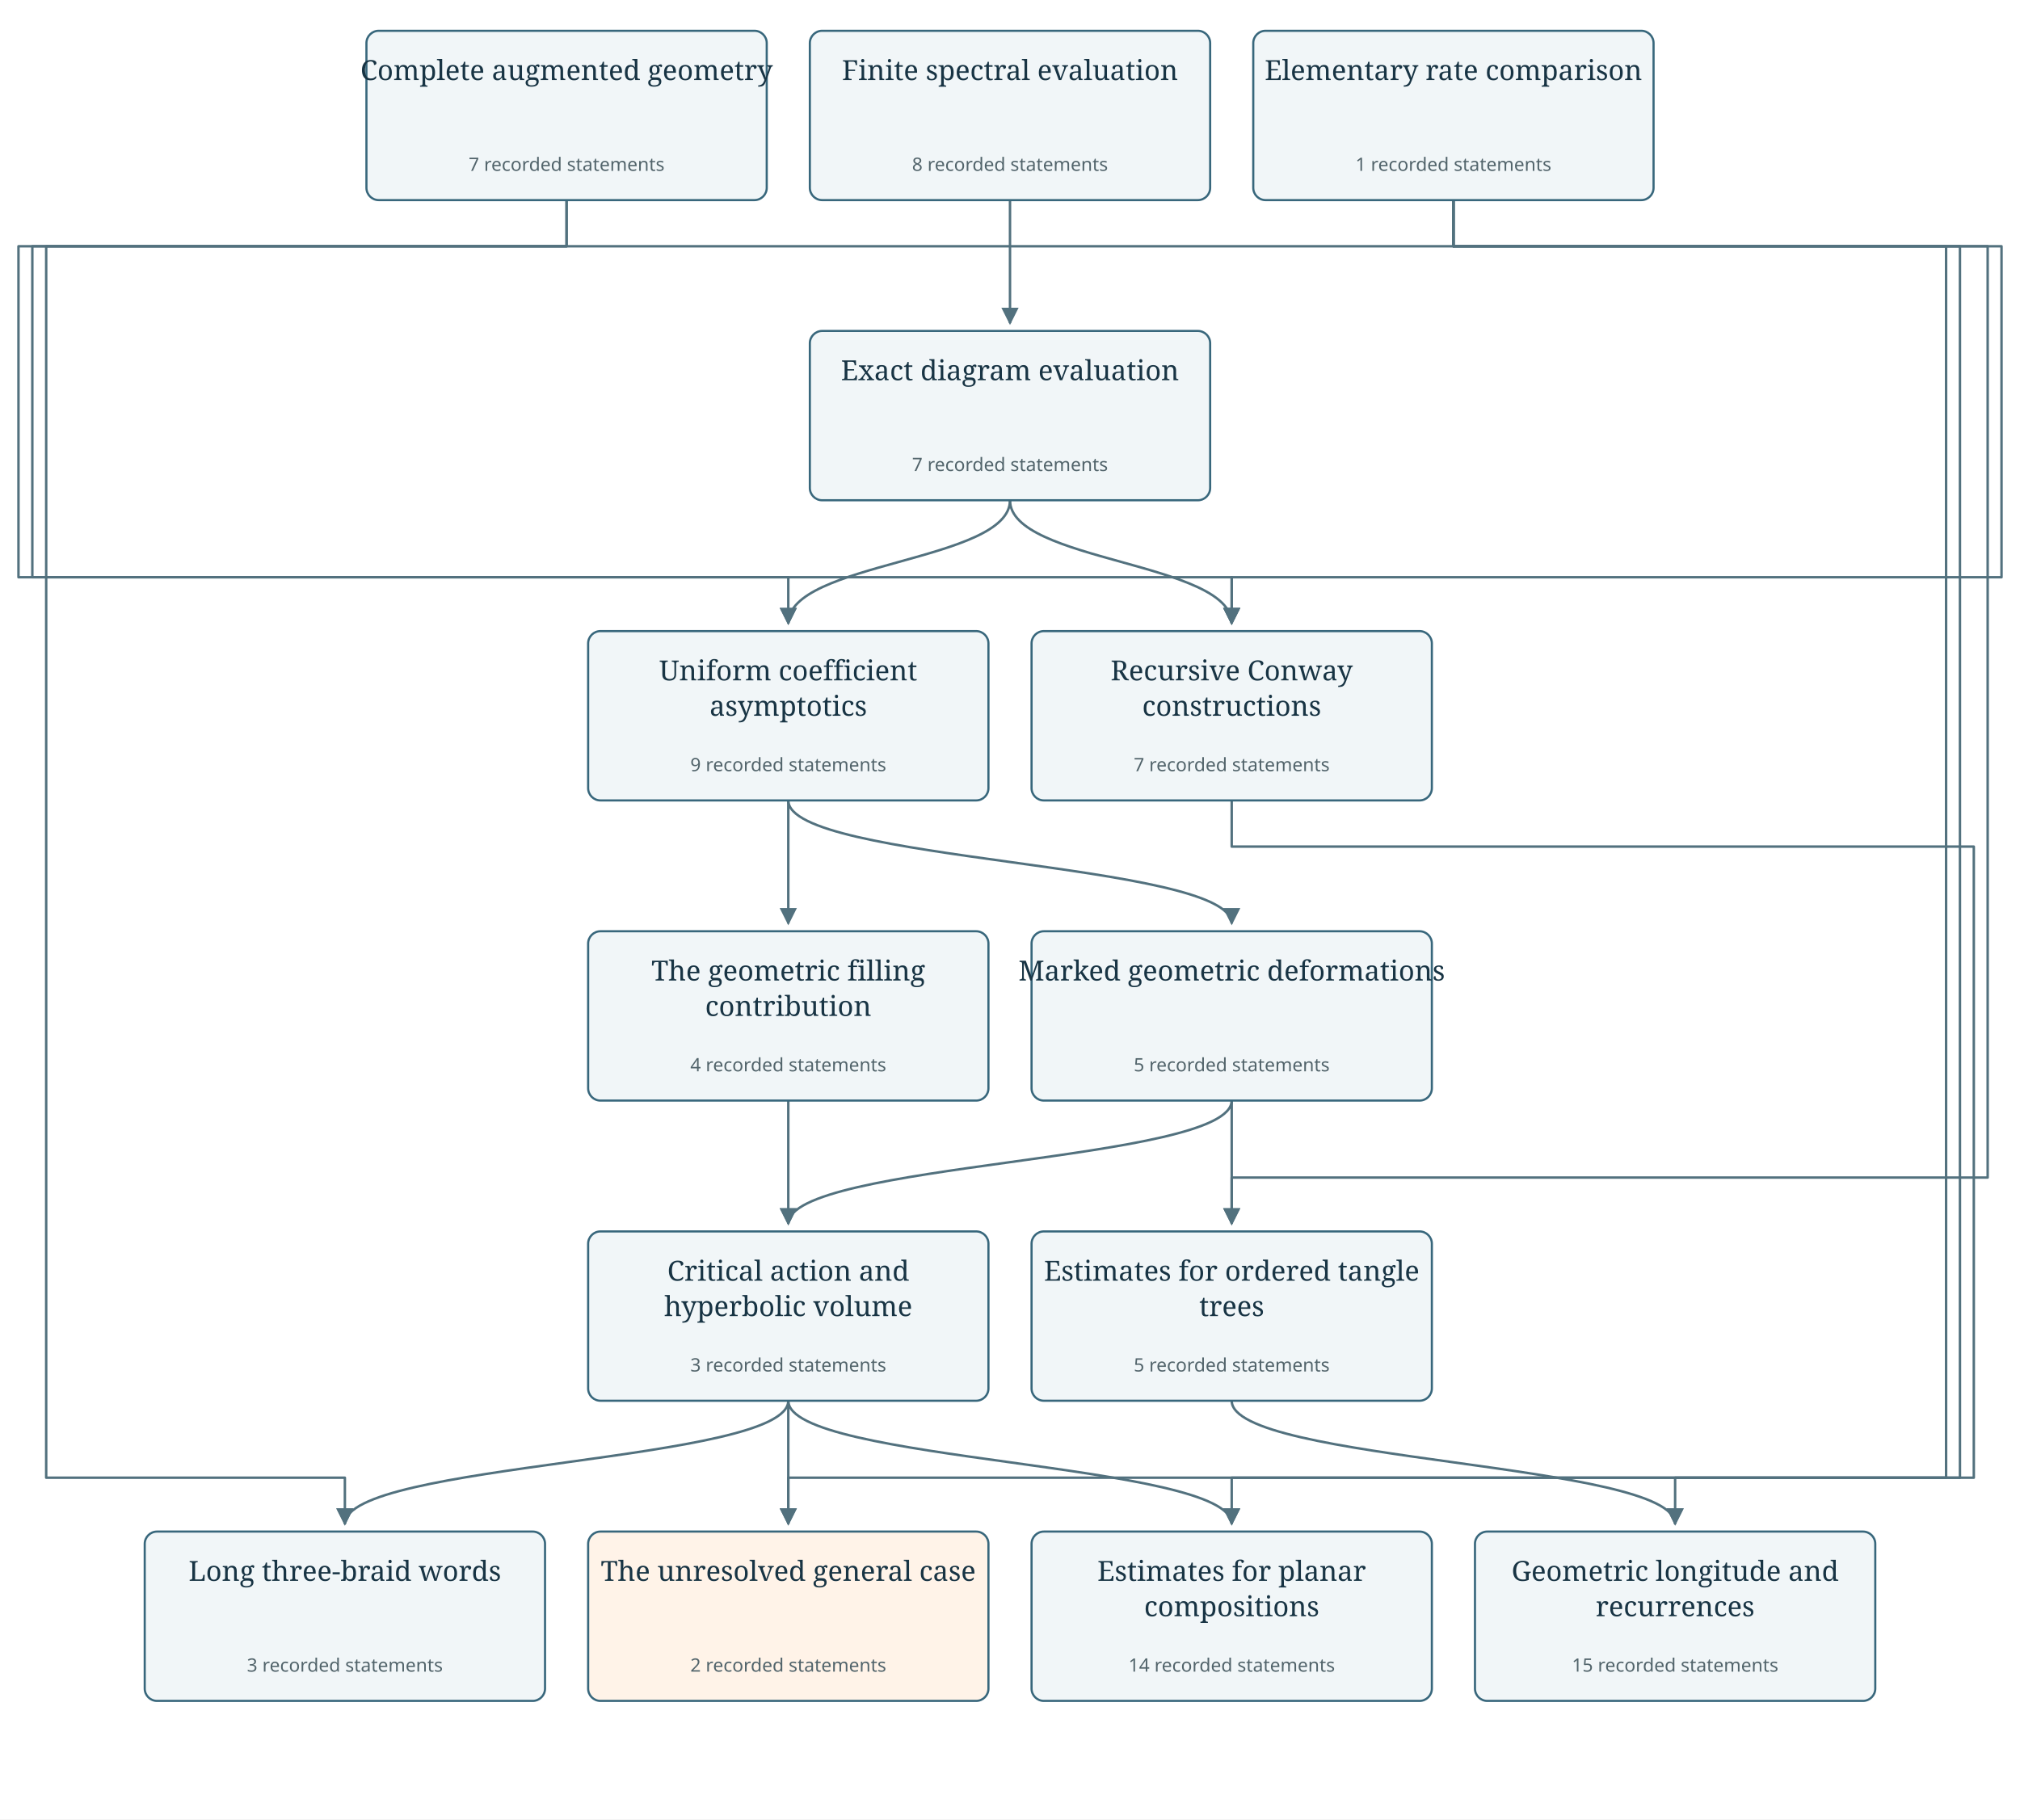
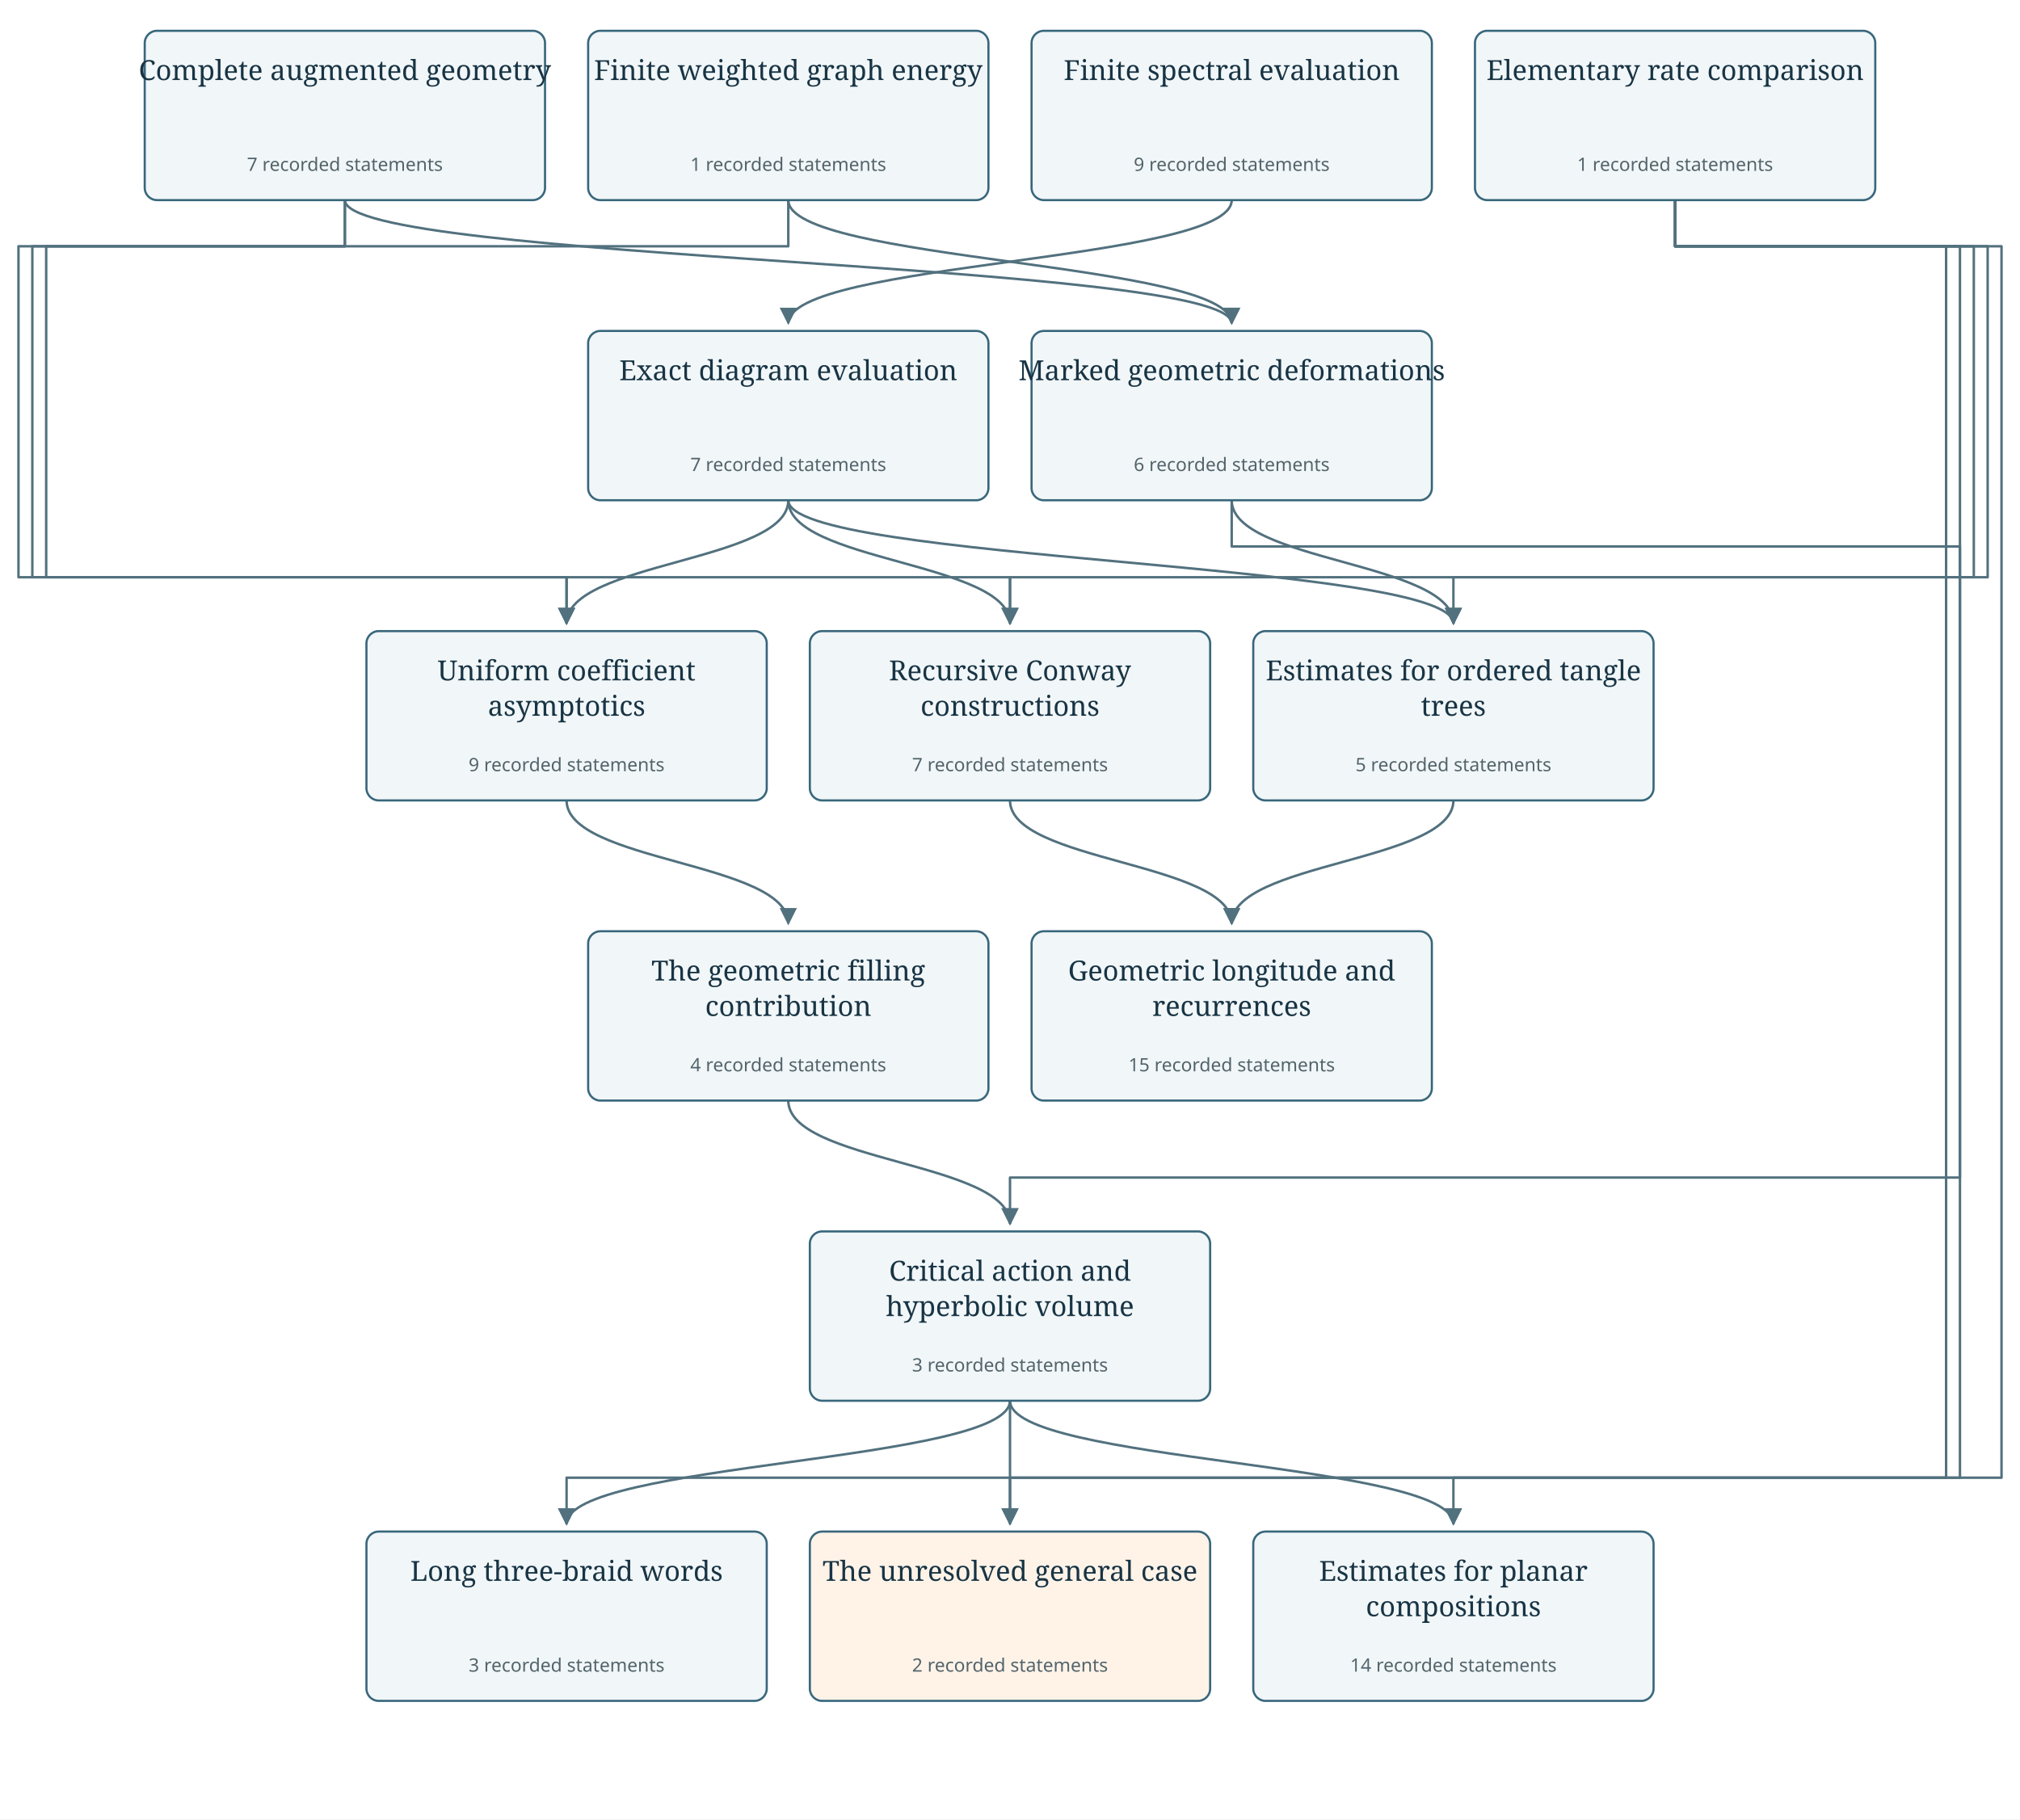
<svg xmlns="http://www.w3.org/2000/svg" viewBox="0 0 1312 1182" role="img" aria-labelledby="graph-title graph-desc">
  <defs>
    <marker id="arrow" viewBox="0 0 10 10" refX="9" refY="5" markerWidth="7" markerHeight="7" orient="auto-start-reverse">
      <path d="M0 0 L10 5 L0 10z" fill="#52717e" />
    </marker>
  </defs>
  <rect width="100%" height="100%" fill="white" />
-   <path d="M512.0 910 C512.0 950.0 224.0 950.0 224.0 990" fill="none" stroke="#52717e" stroke-width="1.6" stroke-linejoin="round" marker-end="url(#arrow)" />
-   <path d="M512.0 910 C512.0 950.0 512.0 950.0 512.0 990" fill="none" stroke="#52717e" stroke-width="1.6" stroke-linejoin="round" marker-end="url(#arrow)" />
-   <path d="M512.0 910 C512.0 950.0 800.0 950.0 800.0 990" fill="none" stroke="#52717e" stroke-width="1.6" stroke-linejoin="round" marker-end="url(#arrow)" />
-   <path d="M512.0 715 C512.0 755.0 512.0 755.0 512.0 795" fill="none" stroke="#52717e" stroke-width="1.6" stroke-linejoin="round" marker-end="url(#arrow)" />
-   <path d="M368.0 130 V160 H12 V375 H512.0 V405" fill="none" stroke="#52717e" stroke-width="1.6" stroke-linejoin="round" marker-end="url(#arrow)" />
-   <path d="M368.0 130 V160 H21 V375 H800.0 V405" fill="none" stroke="#52717e" stroke-width="1.6" stroke-linejoin="round" marker-end="url(#arrow)" />
-   <path d="M656.0 325 C656.0 365.0 512.0 365.0 512.0 405" fill="none" stroke="#52717e" stroke-width="1.6" stroke-linejoin="round" marker-end="url(#arrow)" />
-   <path d="M656.0 325 C656.0 365.0 800.0 365.0 800.0 405" fill="none" stroke="#52717e" stroke-width="1.6" stroke-linejoin="round" marker-end="url(#arrow)" />
-   <path d="M656.0 130 C656.0 170.0 656.0 170.0 656.0 210" fill="none" stroke="#52717e" stroke-width="1.6" stroke-linejoin="round" marker-end="url(#arrow)" />
-   <path d="M944.0 130 V160 H30 V960 H224.0 V990" fill="none" stroke="#52717e" stroke-width="1.6" stroke-linejoin="round" marker-end="url(#arrow)" />
-   <path d="M944.0 130 V160 H1273 V960 H512.0 V990" fill="none" stroke="#52717e" stroke-width="1.6" stroke-linejoin="round" marker-end="url(#arrow)" />
-   <path d="M944.0 130 V160 H1264 V960 H800.0 V990" fill="none" stroke="#52717e" stroke-width="1.6" stroke-linejoin="round" marker-end="url(#arrow)" />
-   <path d="M944.0 130 V160 H1300 V375 H800.0 V405" fill="none" stroke="#52717e" stroke-width="1.6" stroke-linejoin="round" marker-end="url(#arrow)" />
-   <path d="M944.0 130 V160 H1291 V765 H800.0 V795" fill="none" stroke="#52717e" stroke-width="1.6" stroke-linejoin="round" marker-end="url(#arrow)" />
-   <path d="M512.0 520 C512.0 560.0 512.0 560.0 512.0 600" fill="none" stroke="#52717e" stroke-width="1.6" stroke-linejoin="round" marker-end="url(#arrow)" />
-   <path d="M512.0 520 C512.0 560.0 800.0 560.0 800.0 600" fill="none" stroke="#52717e" stroke-width="1.6" stroke-linejoin="round" marker-end="url(#arrow)" />
-   <path d="M800.0 715 C800.0 755.0 512.0 755.0 512.0 795" fill="none" stroke="#52717e" stroke-width="1.6" stroke-linejoin="round" marker-end="url(#arrow)" />
-   <path d="M800.0 715 C800.0 755.0 800.0 755.0 800.0 795" fill="none" stroke="#52717e" stroke-width="1.6" stroke-linejoin="round" marker-end="url(#arrow)" />
-   <path d="M800.0 520 V550 H1282 V960 H1088.0 V990" fill="none" stroke="#52717e" stroke-width="1.6" stroke-linejoin="round" marker-end="url(#arrow)" />
-   <path d="M800.0 910 C800.0 950.0 1088.0 950.0 1088.0 990" fill="none" stroke="#52717e" stroke-width="1.6" stroke-linejoin="round" marker-end="url(#arrow)" />
+   <path d="M656.0 910 C656.0 950.0 368.0 950.0 368.0 990" fill="none" stroke="#52717e" stroke-width="1.6" stroke-linejoin="round" marker-end="url(#arrow)" />
+   <path d="M656.0 910 C656.0 950.0 656.0 950.0 656.0 990" fill="none" stroke="#52717e" stroke-width="1.6" stroke-linejoin="round" marker-end="url(#arrow)" />
+   <path d="M656.0 910 C656.0 950.0 944.0 950.0 944.0 990" fill="none" stroke="#52717e" stroke-width="1.6" stroke-linejoin="round" marker-end="url(#arrow)" />
+   <path d="M512.0 715 C512.0 755.0 656.0 755.0 656.0 795" fill="none" stroke="#52717e" stroke-width="1.6" stroke-linejoin="round" marker-end="url(#arrow)" />
+   <path d="M224.0 130 V160 H12 V375 H368.0 V405" fill="none" stroke="#52717e" stroke-width="1.6" stroke-linejoin="round" marker-end="url(#arrow)" />
+   <path d="M224.0 130 C224.0 170.0 800.0 170.0 800.0 210" fill="none" stroke="#52717e" stroke-width="1.6" stroke-linejoin="round" marker-end="url(#arrow)" />
+   <path d="M224.0 130 V160 H21 V375 H656.0 V405" fill="none" stroke="#52717e" stroke-width="1.6" stroke-linejoin="round" marker-end="url(#arrow)" />
+   <path d="M512.0 325 C512.0 365.0 368.0 365.0 368.0 405" fill="none" stroke="#52717e" stroke-width="1.6" stroke-linejoin="round" marker-end="url(#arrow)" />
+   <path d="M512.0 325 C512.0 365.0 656.0 365.0 656.0 405" fill="none" stroke="#52717e" stroke-width="1.6" stroke-linejoin="round" marker-end="url(#arrow)" />
+   <path d="M512.0 325 C512.0 365.0 944.0 365.0 944.0 405" fill="none" stroke="#52717e" stroke-width="1.6" stroke-linejoin="round" marker-end="url(#arrow)" />
+   <path d="M512.0 130 V160 H30 V375 H368.0 V405" fill="none" stroke="#52717e" stroke-width="1.6" stroke-linejoin="round" marker-end="url(#arrow)" />
+   <path d="M512.0 130 C512.0 170.0 800.0 170.0 800.0 210" fill="none" stroke="#52717e" stroke-width="1.6" stroke-linejoin="round" marker-end="url(#arrow)" />
+   <path d="M800.0 130 C800.0 170.0 512.0 170.0 512.0 210" fill="none" stroke="#52717e" stroke-width="1.6" stroke-linejoin="round" marker-end="url(#arrow)" />
+   <path d="M1088.0 130 V160 H1273 V960 H368.0 V990" fill="none" stroke="#52717e" stroke-width="1.6" stroke-linejoin="round" marker-end="url(#arrow)" />
+   <path d="M1088.0 130 V160 H1264 V960 H656.0 V990" fill="none" stroke="#52717e" stroke-width="1.6" stroke-linejoin="round" marker-end="url(#arrow)" />
+   <path d="M1088.0 130 V160 H1300 V960 H944.0 V990" fill="none" stroke="#52717e" stroke-width="1.6" stroke-linejoin="round" marker-end="url(#arrow)" />
+   <path d="M1088.0 130 V160 H1291 V375 H656.0 V405" fill="none" stroke="#52717e" stroke-width="1.6" stroke-linejoin="round" marker-end="url(#arrow)" />
+   <path d="M1088.0 130 V160 H1282 V375 H944.0 V405" fill="none" stroke="#52717e" stroke-width="1.6" stroke-linejoin="round" marker-end="url(#arrow)" />
+   <path d="M368.0 520 C368.0 560.0 512.0 560.0 512.0 600" fill="none" stroke="#52717e" stroke-width="1.6" stroke-linejoin="round" marker-end="url(#arrow)" />
+   <path d="M800.0 325 V355 H1273 V765 H656.0 V795" fill="none" stroke="#52717e" stroke-width="1.6" stroke-linejoin="round" marker-end="url(#arrow)" />
+   <path d="M800.0 325 C800.0 365.0 944.0 365.0 944.0 405" fill="none" stroke="#52717e" stroke-width="1.6" stroke-linejoin="round" marker-end="url(#arrow)" />
+   <path d="M656.0 520 C656.0 560.0 800.0 560.0 800.0 600" fill="none" stroke="#52717e" stroke-width="1.6" stroke-linejoin="round" marker-end="url(#arrow)" />
+   <path d="M944.0 520 C944.0 560.0 800.0 560.0 800.0 600" fill="none" stroke="#52717e" stroke-width="1.6" stroke-linejoin="round" marker-end="url(#arrow)" />
  <a href="dependencies.html#complete_geometry" data-group="complete_geometry">
    <g>
-       <rect id="complete_geometry" x="238.0" y="20" width="260" height="110" rx="8" fill="#f1f6f8" stroke="#38677c" stroke-width="1.4" />
-       <text x="368.0" y="52" text-anchor="middle" font-family="Georgia,serif" font-size="18" fill="#183444">Complete augmented geometry</text>
-       <text x="368.0" y="111" text-anchor="middle" font-family="sans-serif" font-size="12" fill="#52646b">7 recorded statements</text>
+       <rect id="complete_geometry" x="94.0" y="20" width="260" height="110" rx="8" fill="#f1f6f8" stroke="#38677c" stroke-width="1.4" />
+       <text x="224.0" y="52" text-anchor="middle" font-family="Georgia,serif" font-size="18" fill="#183444">Complete augmented geometry</text>
+       <text x="224.0" y="111" text-anchor="middle" font-family="sans-serif" font-size="12" fill="#52646b">7 recorded statements</text>
+     </g>
+   </a>
+   <a href="dependencies.html#finite_graph_energy" data-group="finite_graph_energy">
+     <g>
+       <rect id="finite_graph_energy" x="382.0" y="20" width="260" height="110" rx="8" fill="#f1f6f8" stroke="#38677c" stroke-width="1.4" />
+       <text x="512.0" y="52" text-anchor="middle" font-family="Georgia,serif" font-size="18" fill="#183444">Finite weighted graph energy</text>
+       <text x="512.0" y="111" text-anchor="middle" font-family="sans-serif" font-size="12" fill="#52646b">1 recorded statements</text>
    </g>
  </a>
  <a href="dependencies.html#finite_spectral" data-group="finite_spectral">
    <g>
-       <rect id="finite_spectral" x="526.0" y="20" width="260" height="110" rx="8" fill="#f1f6f8" stroke="#38677c" stroke-width="1.4" />
-       <text x="656.0" y="52" text-anchor="middle" font-family="Georgia,serif" font-size="18" fill="#183444">Finite spectral evaluation</text>
-       <text x="656.0" y="111" text-anchor="middle" font-family="sans-serif" font-size="12" fill="#52646b">8 recorded statements</text>
+       <rect id="finite_spectral" x="670.0" y="20" width="260" height="110" rx="8" fill="#f1f6f8" stroke="#38677c" stroke-width="1.4" />
+       <text x="800.0" y="52" text-anchor="middle" font-family="Georgia,serif" font-size="18" fill="#183444">Finite spectral evaluation</text>
+       <text x="800.0" y="111" text-anchor="middle" font-family="sans-serif" font-size="12" fill="#52646b">9 recorded statements</text>
    </g>
  </a>
  <a href="dependencies.html#diagram_evaluation" data-group="diagram_evaluation">
    <g>
-       <rect id="diagram_evaluation" x="526.0" y="215" width="260" height="110" rx="8" fill="#f1f6f8" stroke="#38677c" stroke-width="1.4" />
-       <text x="656.0" y="247" text-anchor="middle" font-family="Georgia,serif" font-size="18" fill="#183444">Exact diagram evaluation</text>
-       <text x="656.0" y="306" text-anchor="middle" font-family="sans-serif" font-size="12" fill="#52646b">7 recorded statements</text>
+       <rect id="diagram_evaluation" x="382.0" y="215" width="260" height="110" rx="8" fill="#f1f6f8" stroke="#38677c" stroke-width="1.4" />
+       <text x="512.0" y="247" text-anchor="middle" font-family="Georgia,serif" font-size="18" fill="#183444">Exact diagram evaluation</text>
+       <text x="512.0" y="306" text-anchor="middle" font-family="sans-serif" font-size="12" fill="#52646b">7 recorded statements</text>
    </g>
  </a>
  <a href="dependencies.html#limit_comparison" data-group="limit_comparison">
    <g>
-       <rect id="limit_comparison" x="814.0" y="20" width="260" height="110" rx="8" fill="#f1f6f8" stroke="#38677c" stroke-width="1.4" />
-       <text x="944.0" y="52" text-anchor="middle" font-family="Georgia,serif" font-size="18" fill="#183444">Elementary rate comparison</text>
-       <text x="944.0" y="111" text-anchor="middle" font-family="sans-serif" font-size="12" fill="#52646b">1 recorded statements</text>
+       <rect id="limit_comparison" x="958.0" y="20" width="260" height="110" rx="8" fill="#f1f6f8" stroke="#38677c" stroke-width="1.4" />
+       <text x="1088.0" y="52" text-anchor="middle" font-family="Georgia,serif" font-size="18" fill="#183444">Elementary rate comparison</text>
+       <text x="1088.0" y="111" text-anchor="middle" font-family="sans-serif" font-size="12" fill="#52646b">1 recorded statements</text>
    </g>
  </a>
  <a href="dependencies.html#local_asymptotics" data-group="local_asymptotics">
    <g>
-       <rect id="local_asymptotics" x="382.0" y="410" width="260" height="110" rx="8" fill="#f1f6f8" stroke="#38677c" stroke-width="1.4" />
-       <text x="512.0" y="442" text-anchor="middle" font-family="Georgia,serif" font-size="18" fill="#183444">Uniform coefficient</text>
-       <text x="512.0" y="465" text-anchor="middle" font-family="Georgia,serif" font-size="18" fill="#183444">asymptotics</text>
-       <text x="512.0" y="501" text-anchor="middle" font-family="sans-serif" font-size="12" fill="#52646b">9 recorded statements</text>
+       <rect id="local_asymptotics" x="238.0" y="410" width="260" height="110" rx="8" fill="#f1f6f8" stroke="#38677c" stroke-width="1.4" />
+       <text x="368.0" y="442" text-anchor="middle" font-family="Georgia,serif" font-size="18" fill="#183444">Uniform coefficient</text>
+       <text x="368.0" y="465" text-anchor="middle" font-family="Georgia,serif" font-size="18" fill="#183444">asymptotics</text>
+       <text x="368.0" y="501" text-anchor="middle" font-family="sans-serif" font-size="12" fill="#52646b">9 recorded statements</text>
    </g>
  </a>
  <a href="dependencies.html#central_period" data-group="central_period">
    <g>
      <rect id="central_period" x="382.0" y="605" width="260" height="110" rx="8" fill="#f1f6f8" stroke="#38677c" stroke-width="1.4" />
      <text x="512.0" y="637" text-anchor="middle" font-family="Georgia,serif" font-size="18" fill="#183444">The geometric filling</text>
      <text x="512.0" y="660" text-anchor="middle" font-family="Georgia,serif" font-size="18" fill="#183444">contribution</text>
      <text x="512.0" y="696" text-anchor="middle" font-family="sans-serif" font-size="12" fill="#52646b">4 recorded statements</text>
    </g>
  </a>
  <a href="dependencies.html#marked_geometry" data-group="marked_geometry">
    <g>
-       <rect id="marked_geometry" x="670.0" y="605" width="260" height="110" rx="8" fill="#f1f6f8" stroke="#38677c" stroke-width="1.4" />
-       <text x="800.0" y="637" text-anchor="middle" font-family="Georgia,serif" font-size="18" fill="#183444">Marked geometric deformations</text>
-       <text x="800.0" y="696" text-anchor="middle" font-family="sans-serif" font-size="12" fill="#52646b">5 recorded statements</text>
+       <rect id="marked_geometry" x="670.0" y="215" width="260" height="110" rx="8" fill="#f1f6f8" stroke="#38677c" stroke-width="1.4" />
+       <text x="800.0" y="247" text-anchor="middle" font-family="Georgia,serif" font-size="18" fill="#183444">Marked geometric deformations</text>
+       <text x="800.0" y="306" text-anchor="middle" font-family="sans-serif" font-size="12" fill="#52646b">6 recorded statements</text>
    </g>
  </a>
  <a href="dependencies.html#action_volume" data-group="action_volume">
    <g>
-       <rect id="action_volume" x="382.0" y="800" width="260" height="110" rx="8" fill="#f1f6f8" stroke="#38677c" stroke-width="1.4" />
-       <text x="512.0" y="832" text-anchor="middle" font-family="Georgia,serif" font-size="18" fill="#183444">Critical action and</text>
-       <text x="512.0" y="855" text-anchor="middle" font-family="Georgia,serif" font-size="18" fill="#183444">hyperbolic volume</text>
-       <text x="512.0" y="891" text-anchor="middle" font-family="sans-serif" font-size="12" fill="#52646b">3 recorded statements</text>
+       <rect id="action_volume" x="526.0" y="800" width="260" height="110" rx="8" fill="#f1f6f8" stroke="#38677c" stroke-width="1.4" />
+       <text x="656.0" y="832" text-anchor="middle" font-family="Georgia,serif" font-size="18" fill="#183444">Critical action and</text>
+       <text x="656.0" y="855" text-anchor="middle" font-family="Georgia,serif" font-size="18" fill="#183444">hyperbolic volume</text>
+       <text x="656.0" y="891" text-anchor="middle" font-family="sans-serif" font-size="12" fill="#52646b">3 recorded statements</text>
    </g>
  </a>
  <a href="dependencies.html#braid_application" data-group="braid_application">
    <g>
-       <rect id="braid_application" x="94.0" y="995" width="260" height="110" rx="8" fill="#f1f6f8" stroke="#38677c" stroke-width="1.4" />
-       <text x="224.0" y="1027" text-anchor="middle" font-family="Georgia,serif" font-size="18" fill="#183444">Long three-braid words</text>
-       <text x="224.0" y="1086" text-anchor="middle" font-family="sans-serif" font-size="12" fill="#52646b">3 recorded statements</text>
+       <rect id="braid_application" x="238.0" y="995" width="260" height="110" rx="8" fill="#f1f6f8" stroke="#38677c" stroke-width="1.4" />
+       <text x="368.0" y="1027" text-anchor="middle" font-family="Georgia,serif" font-size="18" fill="#183444">Long three-braid words</text>
+       <text x="368.0" y="1086" text-anchor="middle" font-family="sans-serif" font-size="12" fill="#52646b">3 recorded statements</text>
    </g>
  </a>
  <a href="dependencies.html#general_open" data-group="general_open">
    <g>
-       <rect id="general_open" x="382.0" y="995" width="260" height="110" rx="8" fill="#fff3e8" stroke="#38677c" stroke-width="1.4" />
-       <text x="512.0" y="1027" text-anchor="middle" font-family="Georgia,serif" font-size="18" fill="#183444">The unresolved general case</text>
-       <text x="512.0" y="1086" text-anchor="middle" font-family="sans-serif" font-size="12" fill="#52646b">2 recorded statements</text>
+       <rect id="general_open" x="526.0" y="995" width="260" height="110" rx="8" fill="#fff3e8" stroke="#38677c" stroke-width="1.4" />
+       <text x="656.0" y="1027" text-anchor="middle" font-family="Georgia,serif" font-size="18" fill="#183444">The unresolved general case</text>
+       <text x="656.0" y="1086" text-anchor="middle" font-family="sans-serif" font-size="12" fill="#52646b">2 recorded statements</text>
    </g>
  </a>
  <a href="dependencies.html#planar_criteria" data-group="planar_criteria">
    <g>
-       <rect id="planar_criteria" x="670.0" y="995" width="260" height="110" rx="8" fill="#f1f6f8" stroke="#38677c" stroke-width="1.4" />
-       <text x="800.0" y="1027" text-anchor="middle" font-family="Georgia,serif" font-size="18" fill="#183444">Estimates for planar</text>
-       <text x="800.0" y="1050" text-anchor="middle" font-family="Georgia,serif" font-size="18" fill="#183444">compositions</text>
-       <text x="800.0" y="1086" text-anchor="middle" font-family="sans-serif" font-size="12" fill="#52646b">14 recorded statements</text>
+       <rect id="planar_criteria" x="814.0" y="995" width="260" height="110" rx="8" fill="#f1f6f8" stroke="#38677c" stroke-width="1.4" />
+       <text x="944.0" y="1027" text-anchor="middle" font-family="Georgia,serif" font-size="18" fill="#183444">Estimates for planar</text>
+       <text x="944.0" y="1050" text-anchor="middle" font-family="Georgia,serif" font-size="18" fill="#183444">compositions</text>
+       <text x="944.0" y="1086" text-anchor="middle" font-family="sans-serif" font-size="12" fill="#52646b">14 recorded statements</text>
    </g>
  </a>
  <a href="dependencies.html#recursive_tangles" data-group="recursive_tangles">
    <g>
-       <rect id="recursive_tangles" x="670.0" y="410" width="260" height="110" rx="8" fill="#f1f6f8" stroke="#38677c" stroke-width="1.4" />
-       <text x="800.0" y="442" text-anchor="middle" font-family="Georgia,serif" font-size="18" fill="#183444">Recursive Conway</text>
-       <text x="800.0" y="465" text-anchor="middle" font-family="Georgia,serif" font-size="18" fill="#183444">constructions</text>
-       <text x="800.0" y="501" text-anchor="middle" font-family="sans-serif" font-size="12" fill="#52646b">7 recorded statements</text>
+       <rect id="recursive_tangles" x="526.0" y="410" width="260" height="110" rx="8" fill="#f1f6f8" stroke="#38677c" stroke-width="1.4" />
+       <text x="656.0" y="442" text-anchor="middle" font-family="Georgia,serif" font-size="18" fill="#183444">Recursive Conway</text>
+       <text x="656.0" y="465" text-anchor="middle" font-family="Georgia,serif" font-size="18" fill="#183444">constructions</text>
+       <text x="656.0" y="501" text-anchor="middle" font-family="sans-serif" font-size="12" fill="#52646b">7 recorded statements</text>
    </g>
  </a>
  <a href="dependencies.html#tree_criteria" data-group="tree_criteria">
    <g>
-       <rect id="tree_criteria" x="670.0" y="800" width="260" height="110" rx="8" fill="#f1f6f8" stroke="#38677c" stroke-width="1.4" />
-       <text x="800.0" y="832" text-anchor="middle" font-family="Georgia,serif" font-size="18" fill="#183444">Estimates for ordered tangle</text>
-       <text x="800.0" y="855" text-anchor="middle" font-family="Georgia,serif" font-size="18" fill="#183444">trees</text>
-       <text x="800.0" y="891" text-anchor="middle" font-family="sans-serif" font-size="12" fill="#52646b">5 recorded statements</text>
+       <rect id="tree_criteria" x="814.0" y="410" width="260" height="110" rx="8" fill="#f1f6f8" stroke="#38677c" stroke-width="1.4" />
+       <text x="944.0" y="442" text-anchor="middle" font-family="Georgia,serif" font-size="18" fill="#183444">Estimates for ordered tangle</text>
+       <text x="944.0" y="465" text-anchor="middle" font-family="Georgia,serif" font-size="18" fill="#183444">trees</text>
+       <text x="944.0" y="501" text-anchor="middle" font-family="sans-serif" font-size="12" fill="#52646b">5 recorded statements</text>
    </g>
  </a>
  <a href="dependencies.html#geometric_longitude" data-group="geometric_longitude">
    <g>
-       <rect id="geometric_longitude" x="958.0" y="995" width="260" height="110" rx="8" fill="#f1f6f8" stroke="#38677c" stroke-width="1.4" />
-       <text x="1088.0" y="1027" text-anchor="middle" font-family="Georgia,serif" font-size="18" fill="#183444">Geometric longitude and</text>
-       <text x="1088.0" y="1050" text-anchor="middle" font-family="Georgia,serif" font-size="18" fill="#183444">recurrences</text>
-       <text x="1088.0" y="1086" text-anchor="middle" font-family="sans-serif" font-size="12" fill="#52646b">15 recorded statements</text>
+       <rect id="geometric_longitude" x="670.0" y="605" width="260" height="110" rx="8" fill="#f1f6f8" stroke="#38677c" stroke-width="1.4" />
+       <text x="800.0" y="637" text-anchor="middle" font-family="Georgia,serif" font-size="18" fill="#183444">Geometric longitude and</text>
+       <text x="800.0" y="660" text-anchor="middle" font-family="Georgia,serif" font-size="18" fill="#183444">recurrences</text>
+       <text x="800.0" y="696" text-anchor="middle" font-family="sans-serif" font-size="12" fill="#52646b">15 recorded statements</text>
    </g>
  </a>
</svg>
